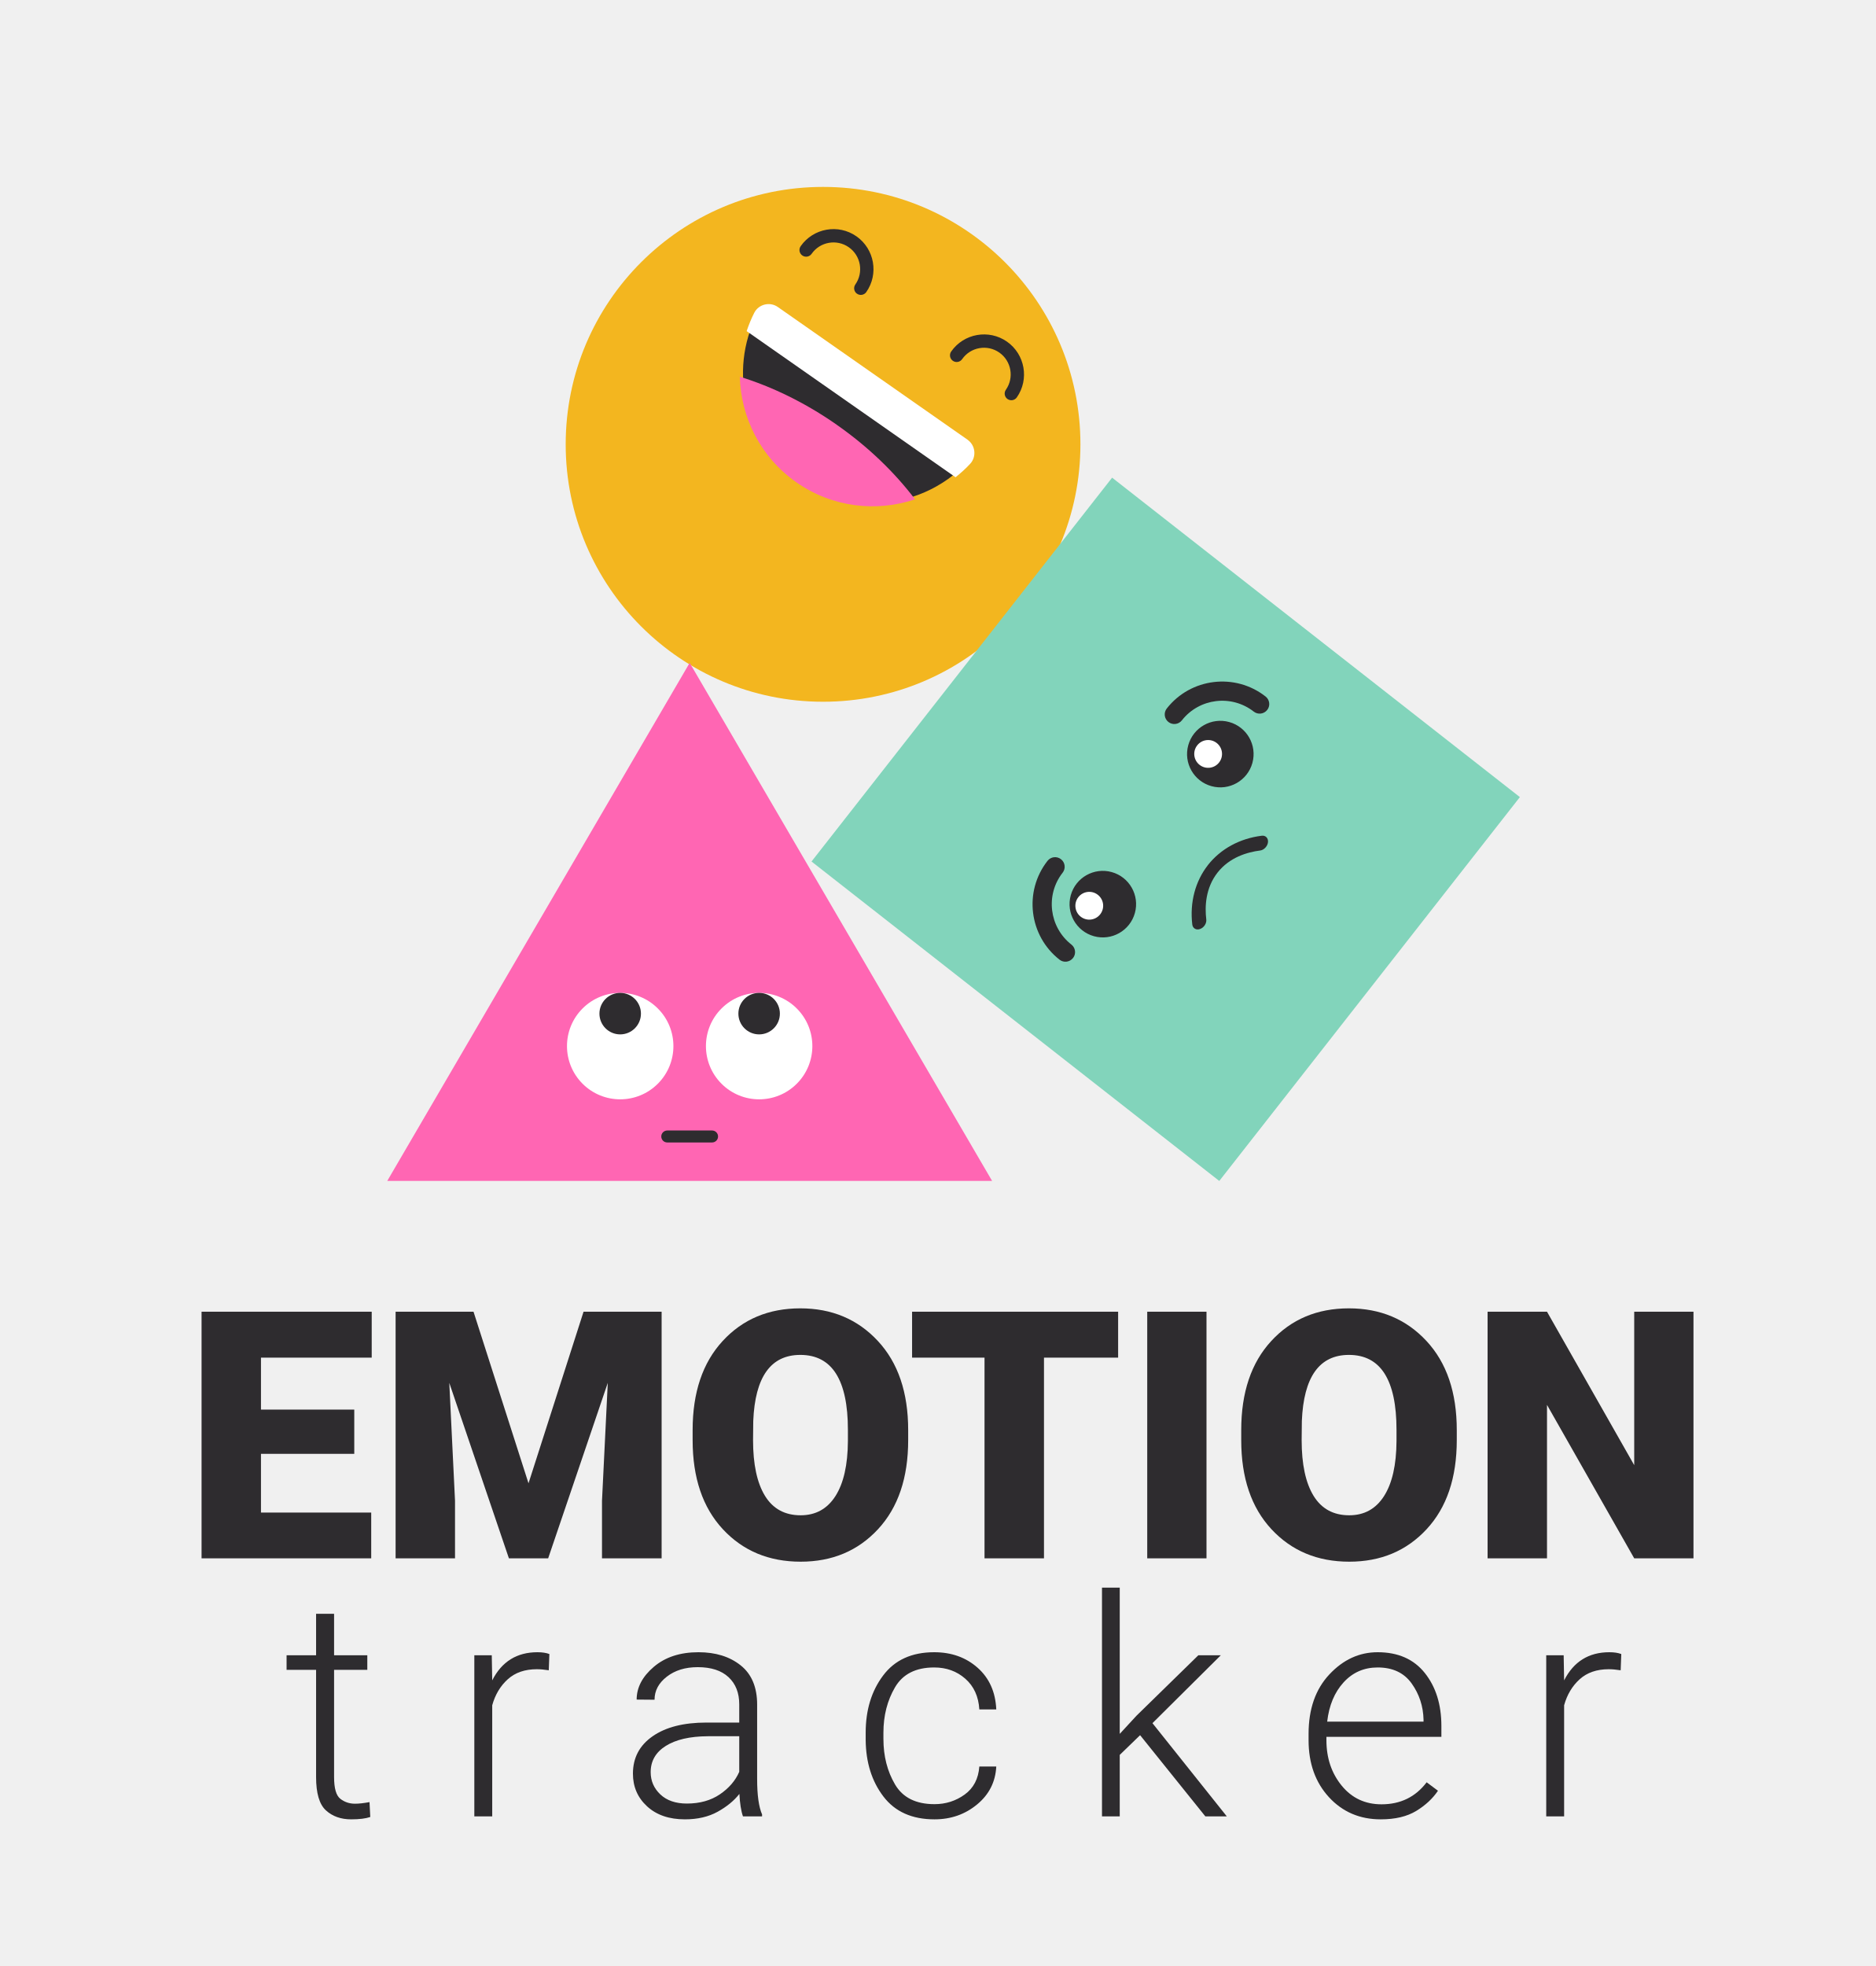
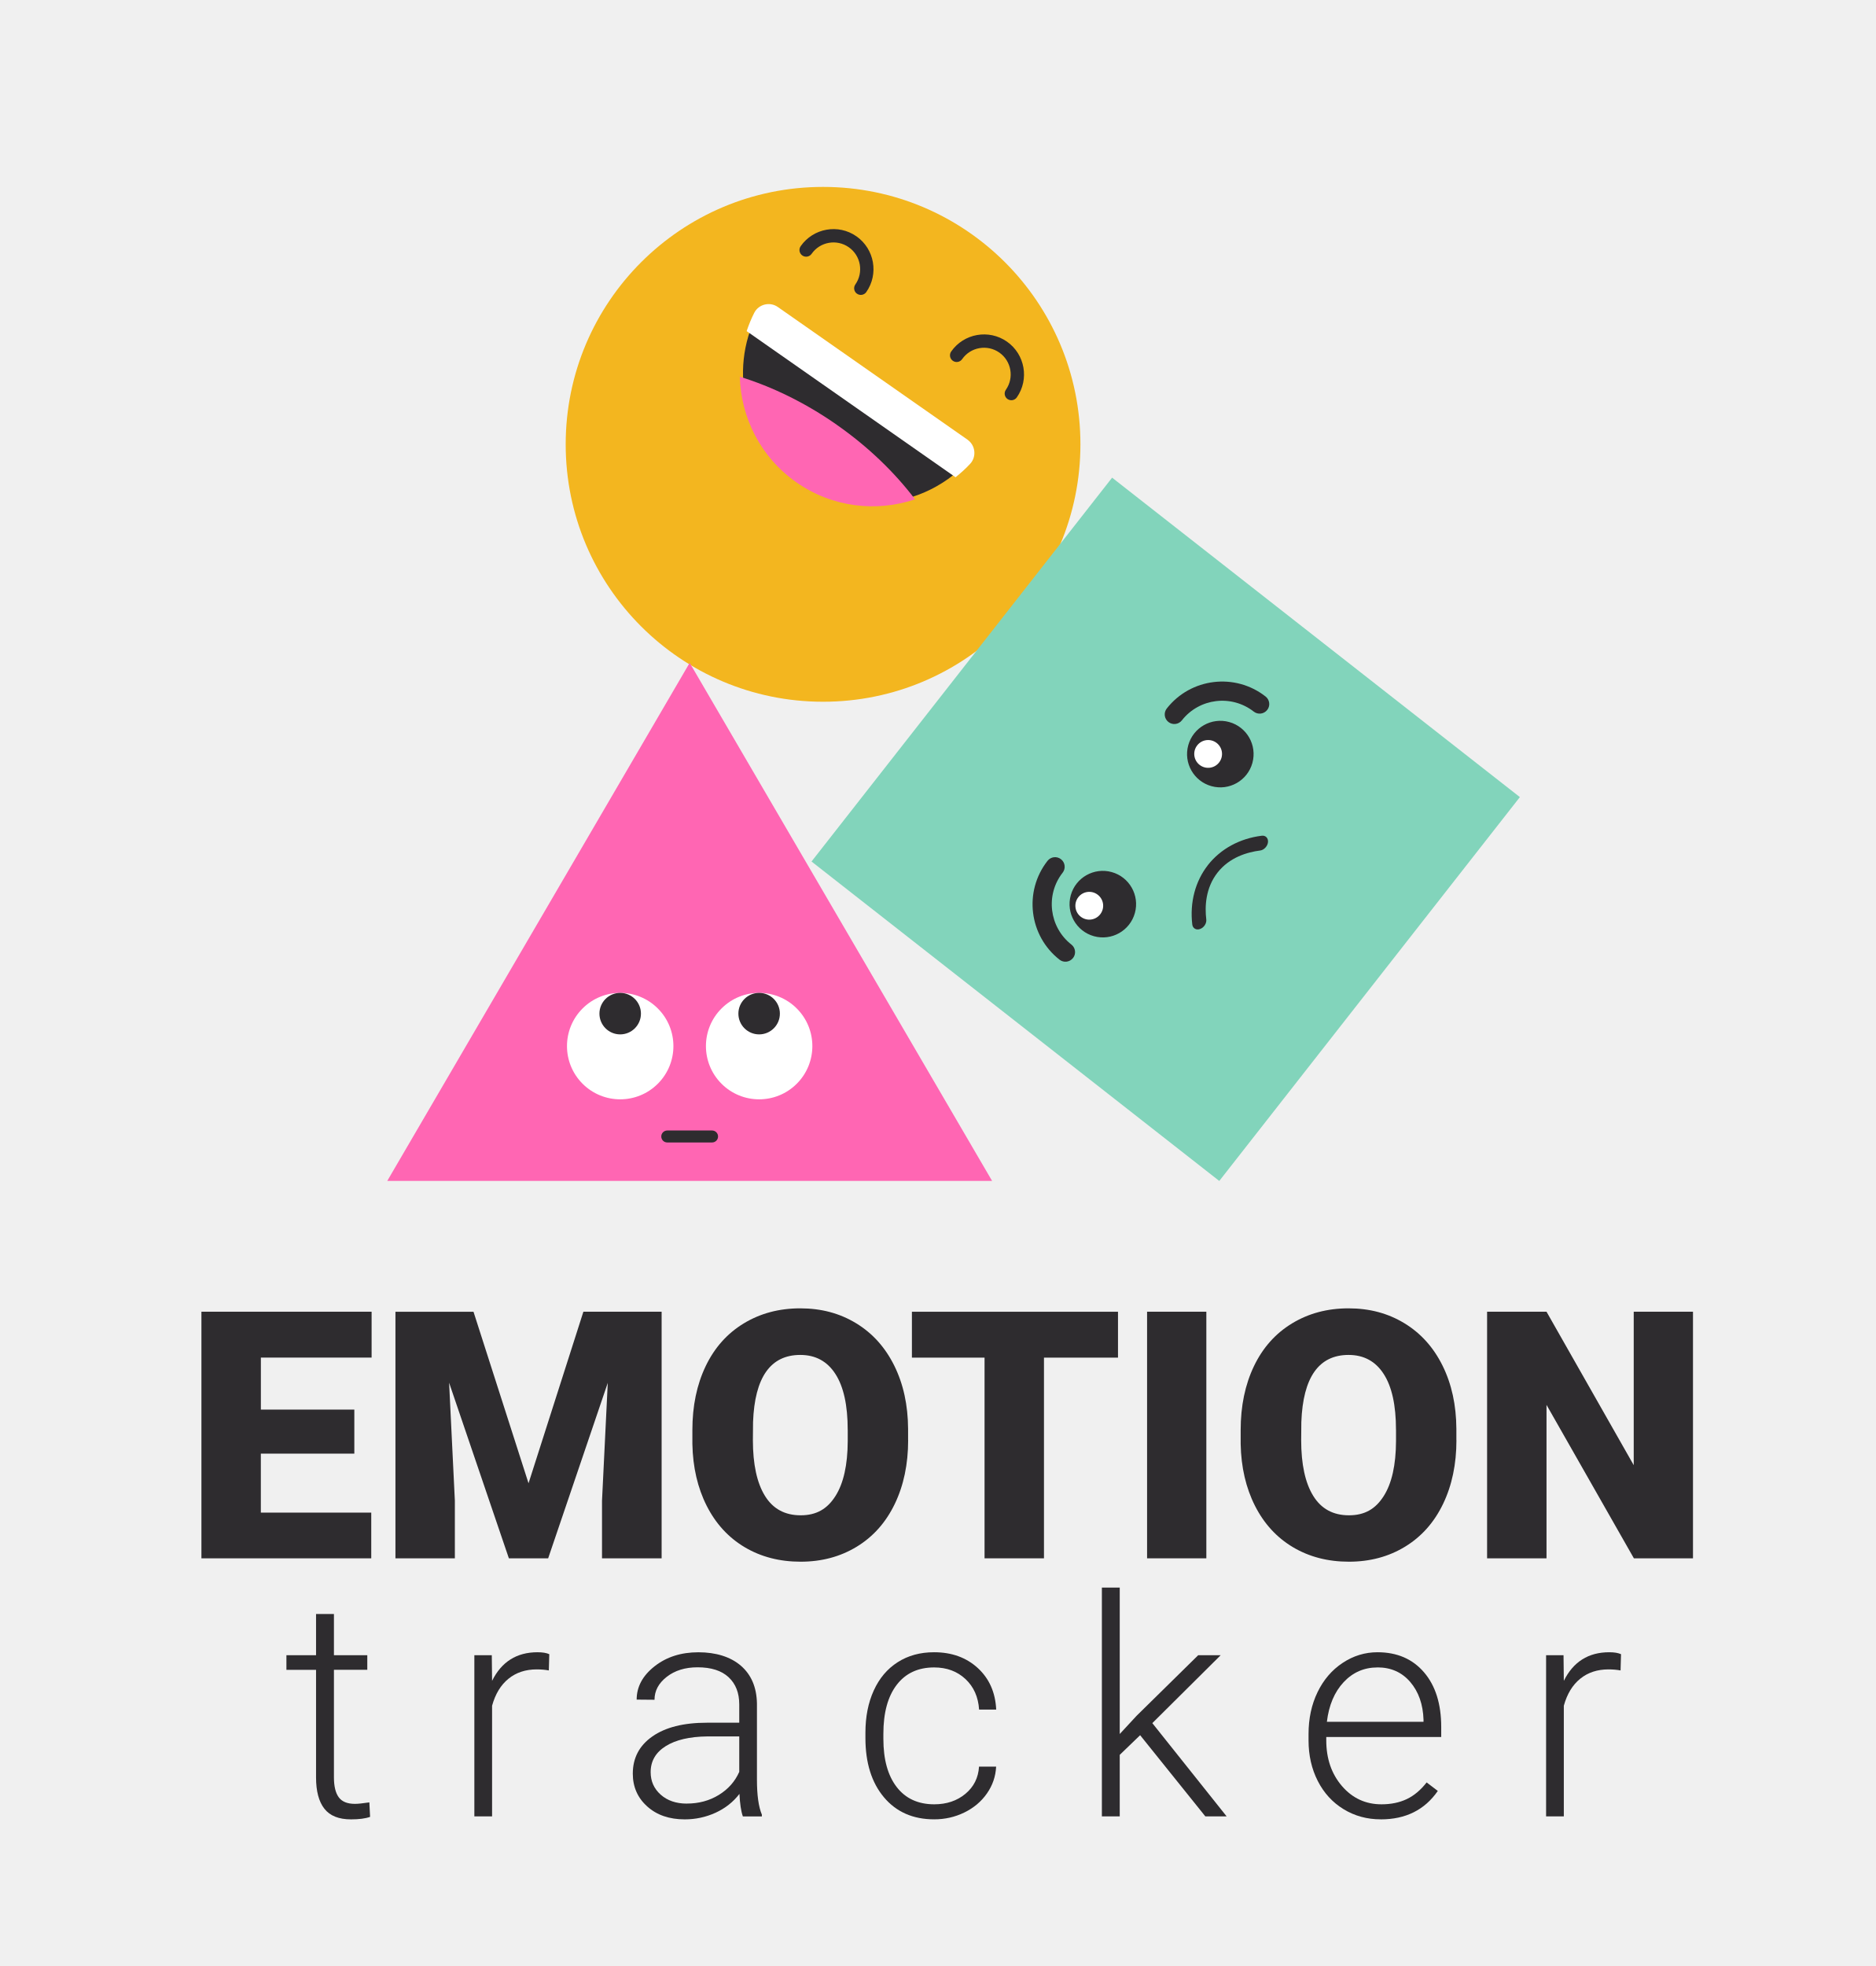
<svg xmlns="http://www.w3.org/2000/svg" id="Layer_1" viewBox="0 0 583 611">
  <defs>
-     <style>.cls-1{fill:#82d4bb;}.cls-2{letter-spacing:-.04em;}.cls-2,.cls-3{font-family:Roboto-Black, Roboto;font-weight:800;}.cls-4{fill:#fff;}.cls-5{letter-spacing:.21em;}.cls-5,.cls-6,.cls-7{font-family:Roboto-Light, Roboto;font-weight:300;}.cls-8,.cls-9,.cls-10{fill:#2e2c2f;}.cls-11{fill:#f3b61f;}.cls-6{letter-spacing:.22em;}.cls-12{font-family:MyriadPro-Regular, 'Myriad Pro';}.cls-7{letter-spacing:.23em;}.cls-13{fill:#ff66b3;}.cls-9{font-size:107.79px;}.cls-10{font-size:94.8px;}</style>
+     <style>.cls-1{fill:#82d4bb;}.cls-2{fill:#fff;}.cls-3{fill:#2e2c2f;}.cls-4{fill:#f3b61f;}.cls-5{fill:#ff66b3;}</style>
  </defs>
-   <text class="cls-9" transform="translate(56.81 484.3)">
-     <tspan class="cls-3" x="0" y="0">EM</tspan>
-     <tspan class="cls-2" x="154.8" y="0">O</tspan>
-     <tspan class="cls-3" x="224.75" y="0">TION</tspan>
-     <tspan class="cls-12" x="475.34" y="0"> </tspan>
-   </text>
-   <text class="cls-10" transform="translate(67.87 564.5)">
-     <tspan class="cls-12" x="0" y="0"> </tspan>
-     <tspan class="cls-7" x="20.1" y="0">t</tspan>
-     <tspan class="cls-5" x="72.35" y="0">r</tspan>
-     <tspan class="cls-7" x="124.2" y="0">ac</tspan>
-     <tspan class="cls-6" x="267.41" y="0">k</tspan>
-     <tspan class="cls-7" x="334.72" y="0">er</tspan>
-   </text>
-   <circle class="cls-11" cx="255.84" cy="138.09" r="80" />
-   <path class="cls-8" d="M271.23,156.37c-8.29,0-16.27-2.52-23.08-7.29-16.44-11.5-21.94-33.61-12.79-51.43.68-1.33,2.04-2.15,3.56-2.15.83,0,1.62.25,2.3.72l58.97,41.24c.95.66,1.57,1.71,1.69,2.87.12,1.15-.25,2.28-1.02,3.12-7.59,8.21-18.38,12.91-29.62,12.91h0Z" />
-   <path class="cls-13" d="M260.09,132c-9.83-6.87-20.13-11.84-30.12-14.92.33,12.66,6.42,25.01,17.6,32.83,11.18,7.82,24.86,9.3,36.87,5.27-6.32-8.33-14.52-16.3-24.35-23.17Z" />
-   <path class="cls-8" d="M266.39,91.29c-.94-.66-1.17-1.95-.51-2.89,2.62-3.75,1.71-8.94-2.04-11.56-3.75-2.62-8.94-1.71-11.56,2.05-.66.94-1.95,1.17-2.89.51s-1.17-1.95-.51-2.89c3.93-5.62,11.71-7,17.33-3.07s7,11.71,3.07,17.33c-.66.94-1.95,1.17-2.89.51Z" />
-   <path class="cls-8" d="M313.18,124.02c-.94-.66-1.17-1.95-.51-2.89,2.62-3.75,1.71-8.94-2.04-11.56-3.75-2.62-8.94-1.71-11.56,2.05-.66.94-1.95,1.17-2.89.51s-1.17-1.95-.51-2.89c3.93-5.62,11.71-7,17.33-3.07s7,11.71,3.07,17.33c-.66.94-1.95,1.17-2.89.51Z" />
-   <path class="cls-4" d="M300.75,136.65l-58.97-41.24c-2.47-1.73-5.94-.89-7.32,1.79-.95,1.86-1.72,3.77-2.37,5.71l64.93,45.41c1.6-1.28,3.14-2.65,4.55-4.18,2.05-2.21,1.64-5.76-.83-7.49Z" />
-   <polygon class="cls-13" points="308.38 367 120.38 367 214.38 206 308.38 367" />
-   <circle class="cls-4" cx="192.78" cy="325.11" r="16.54" transform="translate(-173.42 231.54) rotate(-45)" />
-   <circle class="cls-4" cx="235.97" cy="325.11" r="16.54" transform="translate(-160.77 262.08) rotate(-45)" />
-   <circle class="cls-8" cx="192.78" cy="315.02" r="6.45" />
-   <circle class="cls-8" cx="235.97" cy="315.02" r="6.45" />
-   <path class="cls-8" d="M221.34,355.06h-13.93c-1.03,0-1.86-.83-1.86-1.86s.83-1.86,1.86-1.86h13.93c1.03,0,1.86.83,1.86,1.86s-.83,1.86-1.86,1.86Z" />
+   <path class="cls-3" d="M110.13,451.77h-29.05v18.32h34.32v14.21h-52.79v-76.64h52.9v14.26h-34.42v16.16h29.05v13.68Z" />
+   <path class="cls-3" d="M147.18,407.66l17.11,53.32,17.05-53.32h24.32v76.64h-18.53v-17.9l1.79-36.63-18.53,54.53h-12.21l-18.58-54.58,1.79,36.69v17.9h-18.47v-76.64h24.26Z" />
+   <path class="cls-3" d="M282.29,447.56c0,7.47-1.39,14.09-4.16,19.84-2.77,5.75-6.71,10.18-11.82,13.29s-10.92,4.66-17.45,4.66-12.32-1.5-17.37-4.5c-5.05-3-8.99-7.29-11.82-12.87-2.82-5.58-4.31-11.98-4.45-19.21v-4.32c0-7.51,1.38-14.13,4.13-19.87,2.75-5.74,6.7-10.17,11.84-13.29,5.14-3.12,10.99-4.68,17.55-4.68s12.28,1.54,17.37,4.63c5.09,3.09,9.04,7.48,11.87,13.19,2.82,5.7,4.25,12.24,4.29,19.61v3.53ZM263.5,444.35c0-7.61-1.27-13.4-3.82-17.34-2.54-3.95-6.18-5.92-10.92-5.92-9.26,0-14.16,6.95-14.68,20.84l-.05,5.63c0,7.51,1.25,13.28,3.74,17.32,2.49,4.04,6.19,6.05,11.11,6.05s8.26-1.98,10.79-5.95c2.53-3.96,3.81-9.67,3.84-17.11v-3.53Z" />
+   <path class="cls-3" d="M347.51,421.93h-23v62.37h-18.47v-62.37h-22.58v-14.26h64.06v14.26Z" />
+   <path class="cls-3" d="M374.98,484.3h-18.42v-76.64h18.42v76.64Z" />
+   <path class="cls-3" d="M452.72,447.56c0,7.47-1.39,14.09-4.16,19.84-2.77,5.75-6.71,10.18-11.82,13.29s-10.92,4.66-17.45,4.66-12.32-1.5-17.37-4.5c-5.05-3-8.99-7.29-11.82-12.87-2.82-5.58-4.31-11.98-4.45-19.21v-4.32c0-7.51,1.38-14.13,4.13-19.87,2.75-5.74,6.7-10.17,11.84-13.29,5.14-3.12,10.99-4.68,17.55-4.68s12.28,1.54,17.37,4.63c5.09,3.09,9.04,7.48,11.87,13.19,2.82,5.7,4.25,12.24,4.29,19.61v3.53ZM433.93,444.35c0-7.61-1.27-13.4-3.82-17.34-2.54-3.95-6.18-5.92-10.92-5.92-9.26,0-14.16,6.95-14.68,20.84l-.05,5.63c0,7.51,1.25,13.28,3.74,17.32,2.49,4.04,6.19,6.05,11.11,6.05s8.26-1.98,10.79-5.95c2.53-3.96,3.81-9.67,3.84-17.11v-3.53Z" />
+   <path class="cls-3" d="M526.25,484.3h-18.37l-27.16-47.69v47.69h-18.47v-76.64h18.47l27.11,47.69v-47.69h18.42v76.64Z" />
+   <path class="cls-3" d="M103.8,501.59v12.82h10.37v4.54h-10.37v33.41c0,2.78.5,4.85,1.5,6.21,1,1.36,2.68,2.04,5.02,2.04.93,0,2.42-.15,4.49-.46l.23,4.5c-1.45.52-3.43.78-5.92.78-3.8,0-6.56-1.1-8.29-3.31-1.73-2.21-2.59-5.45-2.59-9.74v-33.42h-9.21v-4.54h9.21v-12.82h5.55Z" />
+   <path class="cls-3" d="M170.59,519.14c-1.17-.21-2.42-.32-3.75-.32-3.46,0-6.38.96-8.77,2.89-2.39,1.93-4.1,4.73-5.11,8.4v34.39h-5.51v-50.08h5.42l.09,7.96c2.93-5.92,7.64-8.89,14.12-8.89,1.54,0,2.76.2,3.66.6l-.14,5.04Z" />
+   <path class="cls-3" d="M230.91,564.5c-.56-1.57-.91-3.9-1.06-6.99-1.94,2.53-4.42,4.48-7.43,5.86-3.01,1.37-6.2,2.06-9.56,2.06-4.81,0-8.71-1.34-11.69-4.03-2.98-2.68-4.47-6.08-4.47-10.18,0-4.88,2.03-8.73,6.09-11.57,4.06-2.84,9.71-4.26,16.96-4.26h10.04v-5.69c0-3.58-1.1-6.39-3.31-8.45-2.21-2.05-5.42-3.08-9.65-3.08-3.86,0-7.05.99-9.58,2.96-2.53,1.97-3.8,4.35-3.8,7.13l-5.55-.05c0-3.98,1.85-7.43,5.55-10.34,3.7-2.92,8.25-4.37,13.65-4.37s9.99,1.4,13.21,4.19c3.22,2.79,4.88,6.69,4.98,11.69v23.7c0,4.84.51,8.47,1.53,10.88v.56h-5.92ZM213.5,560.52c3.7,0,7.01-.89,9.93-2.68,2.92-1.79,5.04-4.18,6.36-7.17v-11.02h-9.91c-5.52.06-9.84,1.07-12.96,3.03-3.12,1.96-4.67,4.65-4.67,8.08,0,2.81,1.04,5.14,3.12,6.99,2.08,1.85,4.79,2.78,8.12,2.78Z" />
+   <path class="cls-3" d="M290.39,560.75c3.86,0,7.09-1.09,9.7-3.26,2.61-2.17,4.02-4.99,4.23-8.45h5.32c-.15,3.05-1.11,5.84-2.87,8.35-1.76,2.52-4.1,4.48-7.01,5.9s-6.04,2.13-9.37,2.13c-6.57,0-11.78-2.28-15.62-6.85-3.84-4.57-5.76-10.71-5.76-18.42v-1.67c0-4.94.86-9.3,2.59-13.1,1.73-3.8,4.2-6.73,7.43-8.79,3.22-2.07,7-3.1,11.32-3.1,5.49,0,10.02,1.64,13.59,4.91,3.56,3.27,5.47,7.58,5.72,12.91h-5.32c-.25-3.92-1.66-7.08-4.23-9.49-2.58-2.41-5.83-3.61-9.74-3.61-5,0-8.88,1.81-11.64,5.42-2.76,3.61-4.14,8.67-4.14,15.18v1.62c0,6.39,1.38,11.37,4.14,14.95,2.76,3.58,6.66,5.37,11.69,5.37Z" />
+   <path class="cls-3" d="M354.4,539.27l-6.34,6.11v19.12h-5.55v-71.1h5.55v45.5l5.23-5.65,19.16-18.84h6.99l-21.25,21.11,23.1,28.98h-6.62l-20.27-25.23Z" />
+   <path class="cls-3" d="M429.2,565.42c-4.26,0-8.11-1.05-11.55-3.15-3.44-2.1-6.12-5.02-8.03-8.77-1.91-3.75-2.87-7.95-2.87-12.61v-1.99c0-4.81.93-9.15,2.8-13.01,1.87-3.86,4.47-6.89,7.8-9.09,3.33-2.21,6.94-3.31,10.83-3.31,6.08,0,10.9,2.08,14.46,6.23s5.35,9.82,5.35,17.01v3.1h-35.73v1.06c0,5.68,1.63,10.41,4.88,14.19,3.26,3.78,7.35,5.67,12.29,5.67,2.96,0,5.58-.54,7.85-1.62s4.33-2.81,6.18-5.18l3.47,2.64c-4.07,5.89-9.98,8.84-17.73,8.84ZM428.19,518.21c-4.17,0-7.68,1.53-10.53,4.58-2.85,3.05-4.59,7.16-5.21,12.31h30.04v-.6c-.15-4.81-1.53-8.73-4.12-11.76-2.59-3.02-5.99-4.54-10.18-4.54Z" />
+   <path class="cls-3" d="M503.73,519.14c-1.17-.21-2.42-.32-3.75-.32-3.46,0-6.38.96-8.77,2.89-2.39,1.93-4.1,4.73-5.11,8.4v34.39h-5.51v-50.08h5.42l.09,7.96c2.93-5.92,7.64-8.89,14.12-8.89,1.54,0,2.76.2,3.66.6l-.14,5.04Z" />
+   <circle class="cls-4" cx="255.84" cy="138.09" r="80" />
+   <path class="cls-3" d="M271.23,156.37c-8.29,0-16.27-2.52-23.08-7.29-16.44-11.5-21.94-33.61-12.79-51.43.68-1.33,2.04-2.15,3.56-2.15.83,0,1.62.25,2.3.72l58.97,41.24c.95.66,1.57,1.71,1.69,2.87.12,1.15-.25,2.28-1.02,3.12-7.59,8.21-18.38,12.91-29.62,12.91h0Z" />
+   <path class="cls-5" d="M260.09,132c-9.83-6.87-20.13-11.84-30.12-14.92.33,12.66,6.42,25.01,17.6,32.83,11.18,7.82,24.86,9.3,36.87,5.27-6.32-8.33-14.52-16.3-24.35-23.17Z" />
+   <path class="cls-3" d="M266.39,91.29c-.94-.66-1.17-1.95-.51-2.89,2.62-3.75,1.71-8.94-2.04-11.56-3.75-2.62-8.94-1.71-11.56,2.05-.66.94-1.95,1.17-2.89.51s-1.17-1.95-.51-2.89c3.93-5.62,11.71-7,17.33-3.07,5.62,3.93,7,11.71,3.07,17.33-.66.94-1.95,1.17-2.89.51Z" />
+   <path class="cls-3" d="M313.18,124.02c-.94-.66-1.17-1.95-.51-2.89,2.62-3.75,1.71-8.94-2.04-11.56-3.75-2.62-8.94-1.71-11.56,2.05-.66.94-1.95,1.17-2.89.51s-1.17-1.95-.51-2.89c3.93-5.62,11.71-7,17.33-3.07,5.62,3.93,7,11.71,3.07,17.33-.66.94-1.95,1.17-2.89.51Z" />
+   <path class="cls-2" d="M300.75,136.65l-58.97-41.24c-2.47-1.73-5.94-.89-7.32,1.79-.95,1.86-1.72,3.77-2.37,5.71l64.93,45.41c1.6-1.28,3.14-2.65,4.55-4.18,2.05-2.21,1.64-5.76-.83-7.49Z" />
+   <polygon class="cls-5" points="308.38 367 120.38 367 214.38 206 308.38 367" />
+   <circle class="cls-2" cx="192.78" cy="325.11" r="16.54" transform="translate(-173.42 231.54) rotate(-45)" />
+   <circle class="cls-2" cx="235.97" cy="325.11" r="16.54" transform="translate(-160.77 262.08) rotate(-45)" />
+   <circle class="cls-3" cx="192.78" cy="315.02" r="6.45" />
+   <circle class="cls-3" cx="235.97" cy="315.02" r="6.45" />
+   <path class="cls-3" d="M221.34,355.06h-13.93c-1.03,0-1.86-.83-1.86-1.86s.83-1.86,1.86-1.86h13.93c1.03,0,1.86.83,1.86,1.86s-.83,1.86-1.86,1.86Z" />
  <rect class="cls-1" x="286.57" y="177.22" width="151.53" height="161" transform="translate(-63.97 384.07) rotate(-51.93)" />
-   <path class="cls-8" d="M375.47,268.86h0c-3.94,5.04-5.67,11.6-4.86,18.46.07.58.36,1.05.82,1.31.46.27,1.03.3,1.61.08.59-.21,1.11-.63,1.47-1.19.36-.56.52-1.18.45-1.76-.48-4-.26-9.76,3.49-14.56,3.75-4.79,9.29-6.38,13.28-6.88,1.16-.14,2.28-1.33,2.41-2.56.07-.62-.1-1.17-.46-1.55-.36-.38-.89-.55-1.47-.48-6.85.85-12.79,4.09-16.74,9.12Z" />
-   <path class="cls-8" d="M333.53,297.74c-1.02,1.3-2.89,1.53-4.19.51-9.5-7.44-11.17-21.21-3.73-30.71,1.02-1.3,2.89-1.53,4.19-.51s1.53,2.89.51,4.19c-5.41,6.9-4.19,16.92,2.72,22.33,1.3,1.02,1.53,2.89.51,4.19Z" />
-   <path class="cls-8" d="M393.9,220.65c1.02-1.3.79-3.17-.51-4.19-9.5-7.44-23.27-5.76-30.71,3.73-1.02,1.3-.79,3.17.51,4.19s3.17.79,4.19-.51c5.41-6.9,15.42-8.12,22.33-2.72,1.3,1.02,3.17.79,4.19-.51Z" />
-   <circle class="cls-8" cx="342.83" cy="281.02" r="10.34" transform="translate(-19.39 536.57) rotate(-74.55)" />
-   <circle class="cls-8" cx="379.35" cy="234.39" r="10.34" transform="translate(52.35 537.56) rotate(-74.55)" />
-   <path class="cls-4" d="M341.25,278.09c1.88,1.47,2.21,4.18.74,6.06-1.47,1.88-4.18,2.21-6.06.74s-2.21-4.18-.74-6.06,4.18-2.21,6.06-.74Z" />
-   <path class="cls-4" d="M378.2,230.91c1.88,1.47,2.21,4.18.74,6.06-1.47,1.88-4.18,2.21-6.06.74-1.88-1.47-2.21-4.18-.74-6.06,1.47-1.88,4.18-2.21,6.06-.74Z" />
+   <path class="cls-3" d="M375.47,268.86h0c-3.94,5.04-5.67,11.6-4.86,18.46.07.58.36,1.05.82,1.31.46.27,1.03.3,1.61.08.59-.21,1.11-.63,1.47-1.19.36-.56.52-1.18.45-1.76-.48-4-.26-9.76,3.49-14.56,3.75-4.79,9.29-6.38,13.28-6.88,1.16-.14,2.28-1.33,2.41-2.56.07-.62-.1-1.17-.46-1.55-.36-.38-.89-.55-1.47-.48-6.85.85-12.79,4.09-16.74,9.12Z" />
+   <path class="cls-3" d="M333.53,297.74c-1.02,1.3-2.89,1.53-4.19.51-9.5-7.44-11.17-21.21-3.73-30.71,1.02-1.3,2.89-1.53,4.19-.51,1.3,1.02,1.53,2.89.51,4.19-5.41,6.9-4.19,16.92,2.72,22.33,1.3,1.02,1.53,2.89.51,4.19Z" />
+   <path class="cls-3" d="M393.9,220.65c1.02-1.3.79-3.17-.51-4.19-9.5-7.44-23.27-5.76-30.71,3.73-1.02,1.3-.79,3.17.51,4.19,1.3,1.02,3.17.79,4.19-.51,5.41-6.9,15.42-8.12,22.33-2.72,1.3,1.02,3.17.79,4.19-.51Z" />
+   <circle class="cls-3" cx="342.83" cy="281.02" r="10.34" transform="translate(-19.39 536.57) rotate(-74.55)" />
+   <circle class="cls-3" cx="379.35" cy="234.39" r="10.34" transform="translate(52.35 537.56) rotate(-74.55)" />
+   <path class="cls-2" d="M341.25,278.09c1.88,1.47,2.21,4.18.74,6.06-1.47,1.88-4.18,2.21-6.06.74s-2.21-4.18-.74-6.06,4.18-2.21,6.06-.74Z" />
+   <path class="cls-2" d="M378.2,230.91c1.88,1.47,2.21,4.18.74,6.06-1.47,1.88-4.18,2.21-6.06.74-1.88-1.47-2.21-4.18-.74-6.06,1.47-1.88,4.18-2.21,6.06-.74Z" />
</svg>
